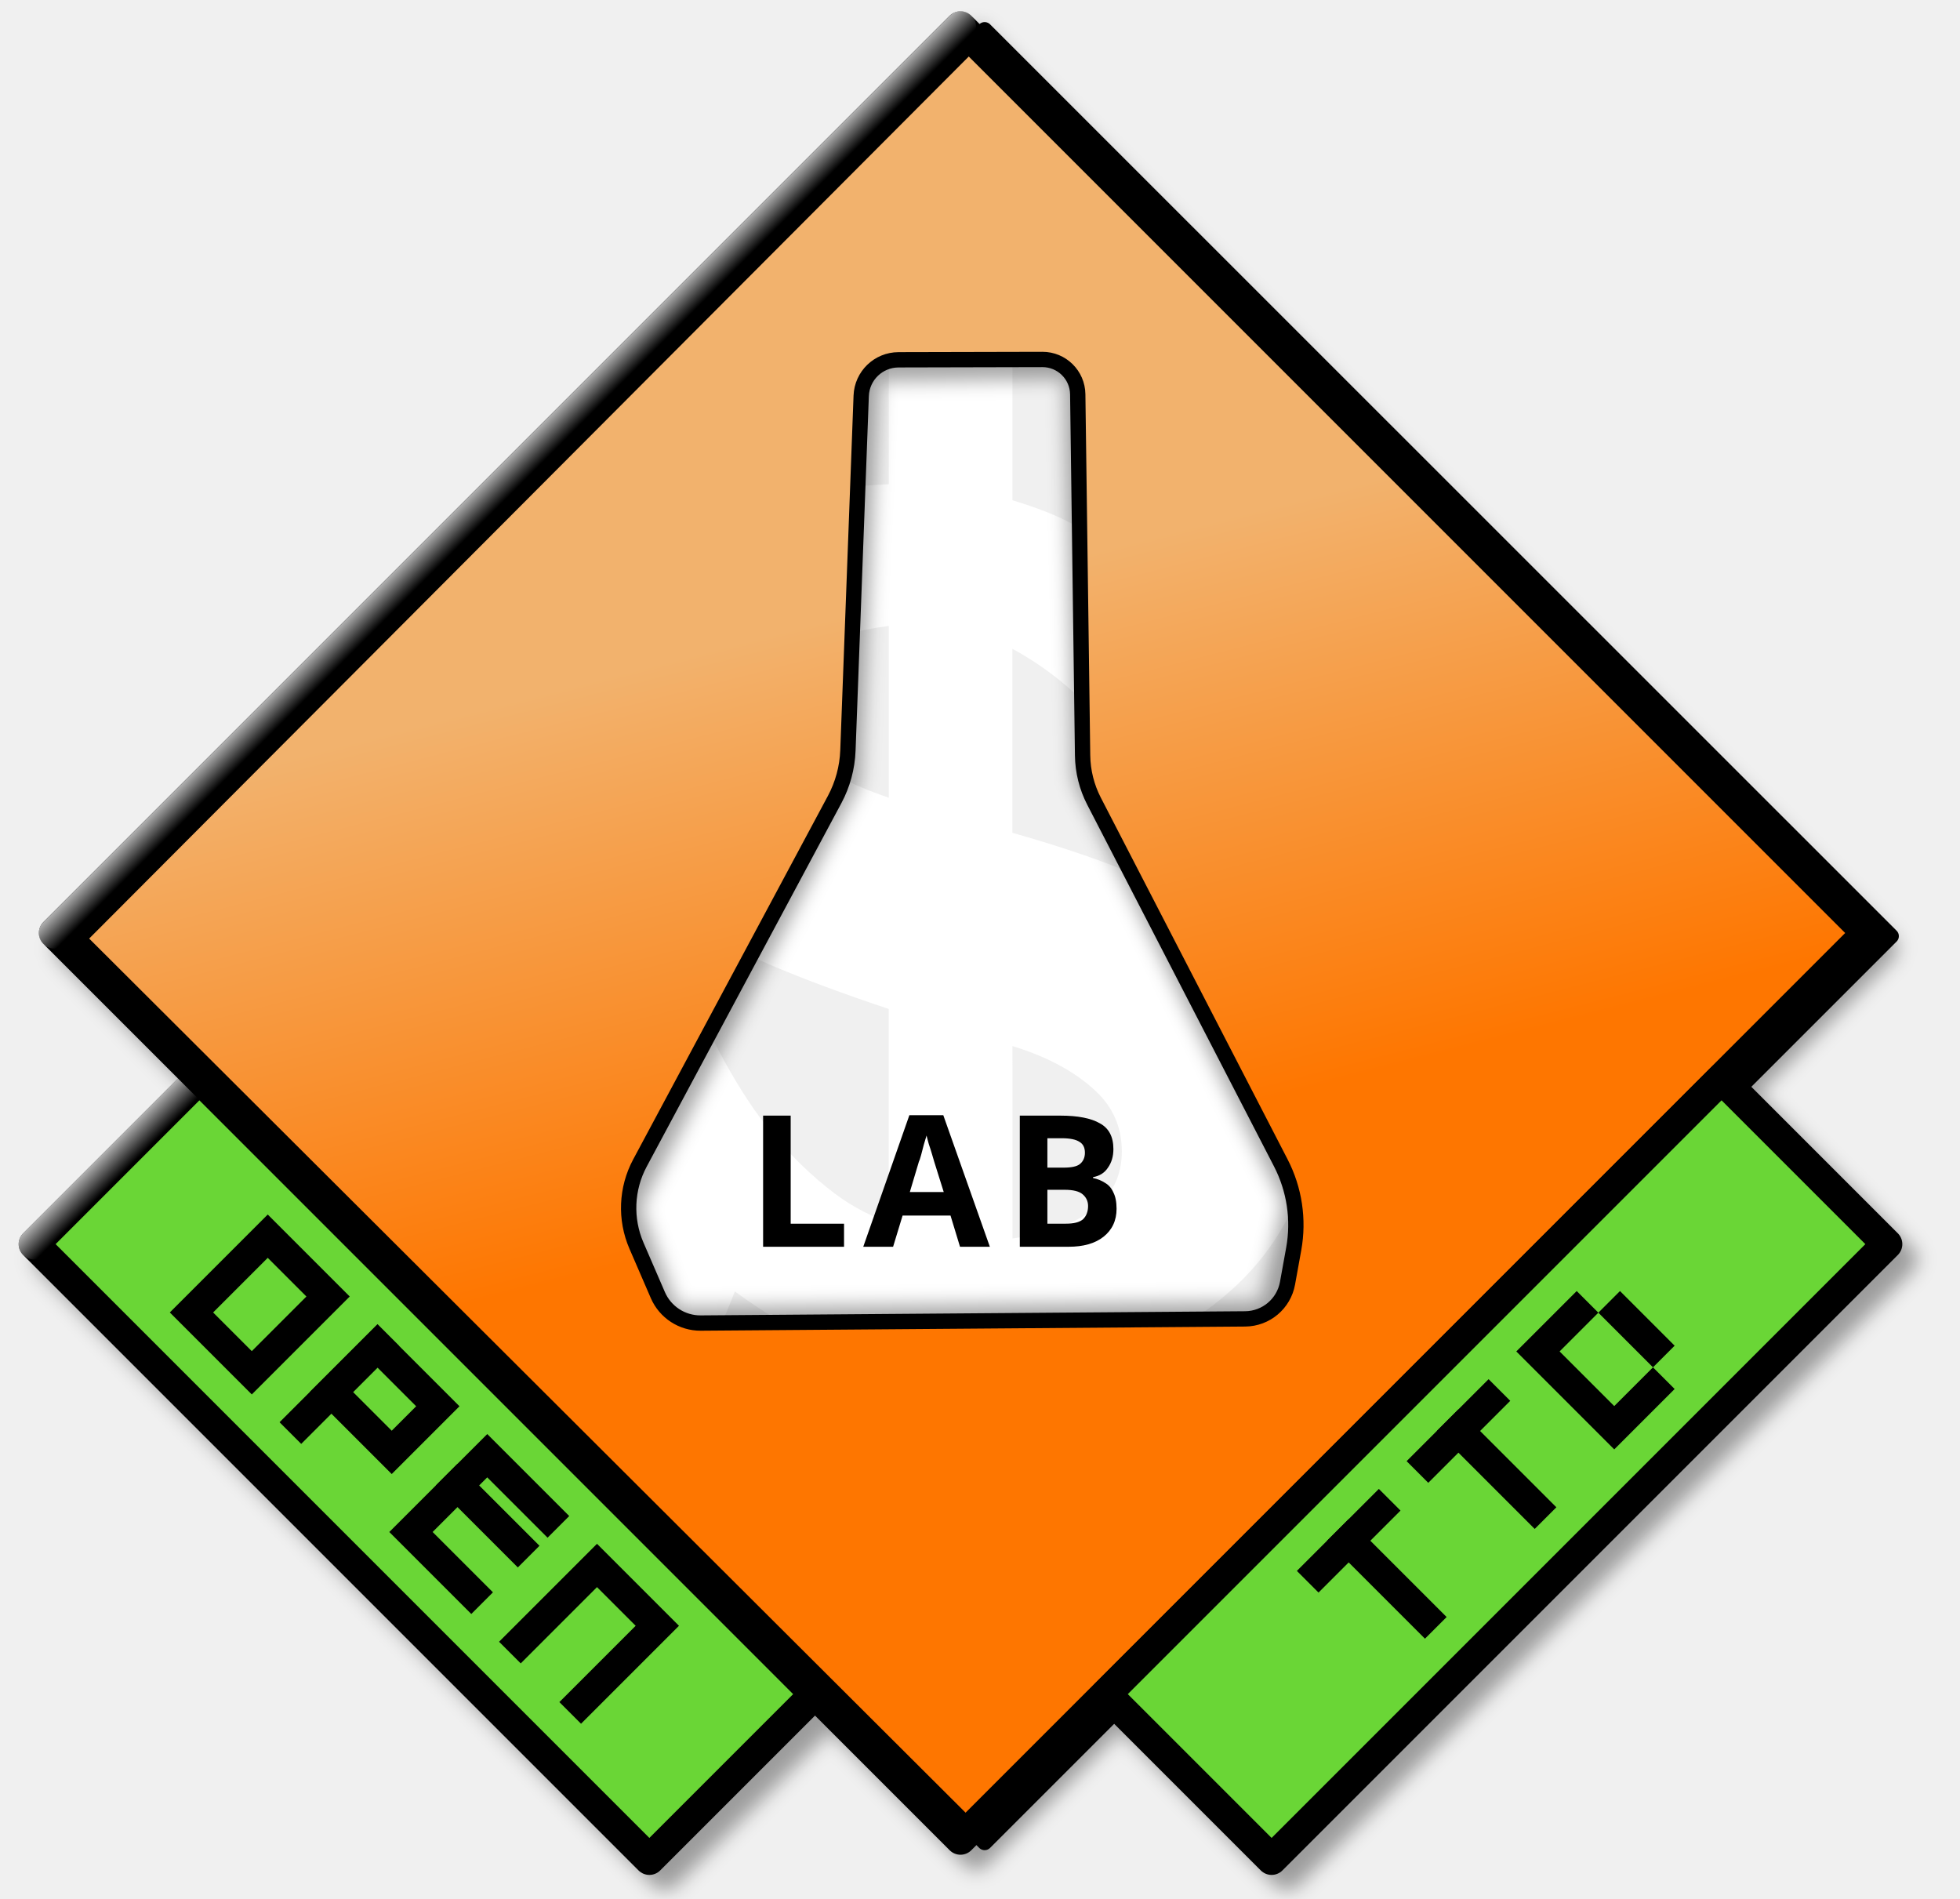
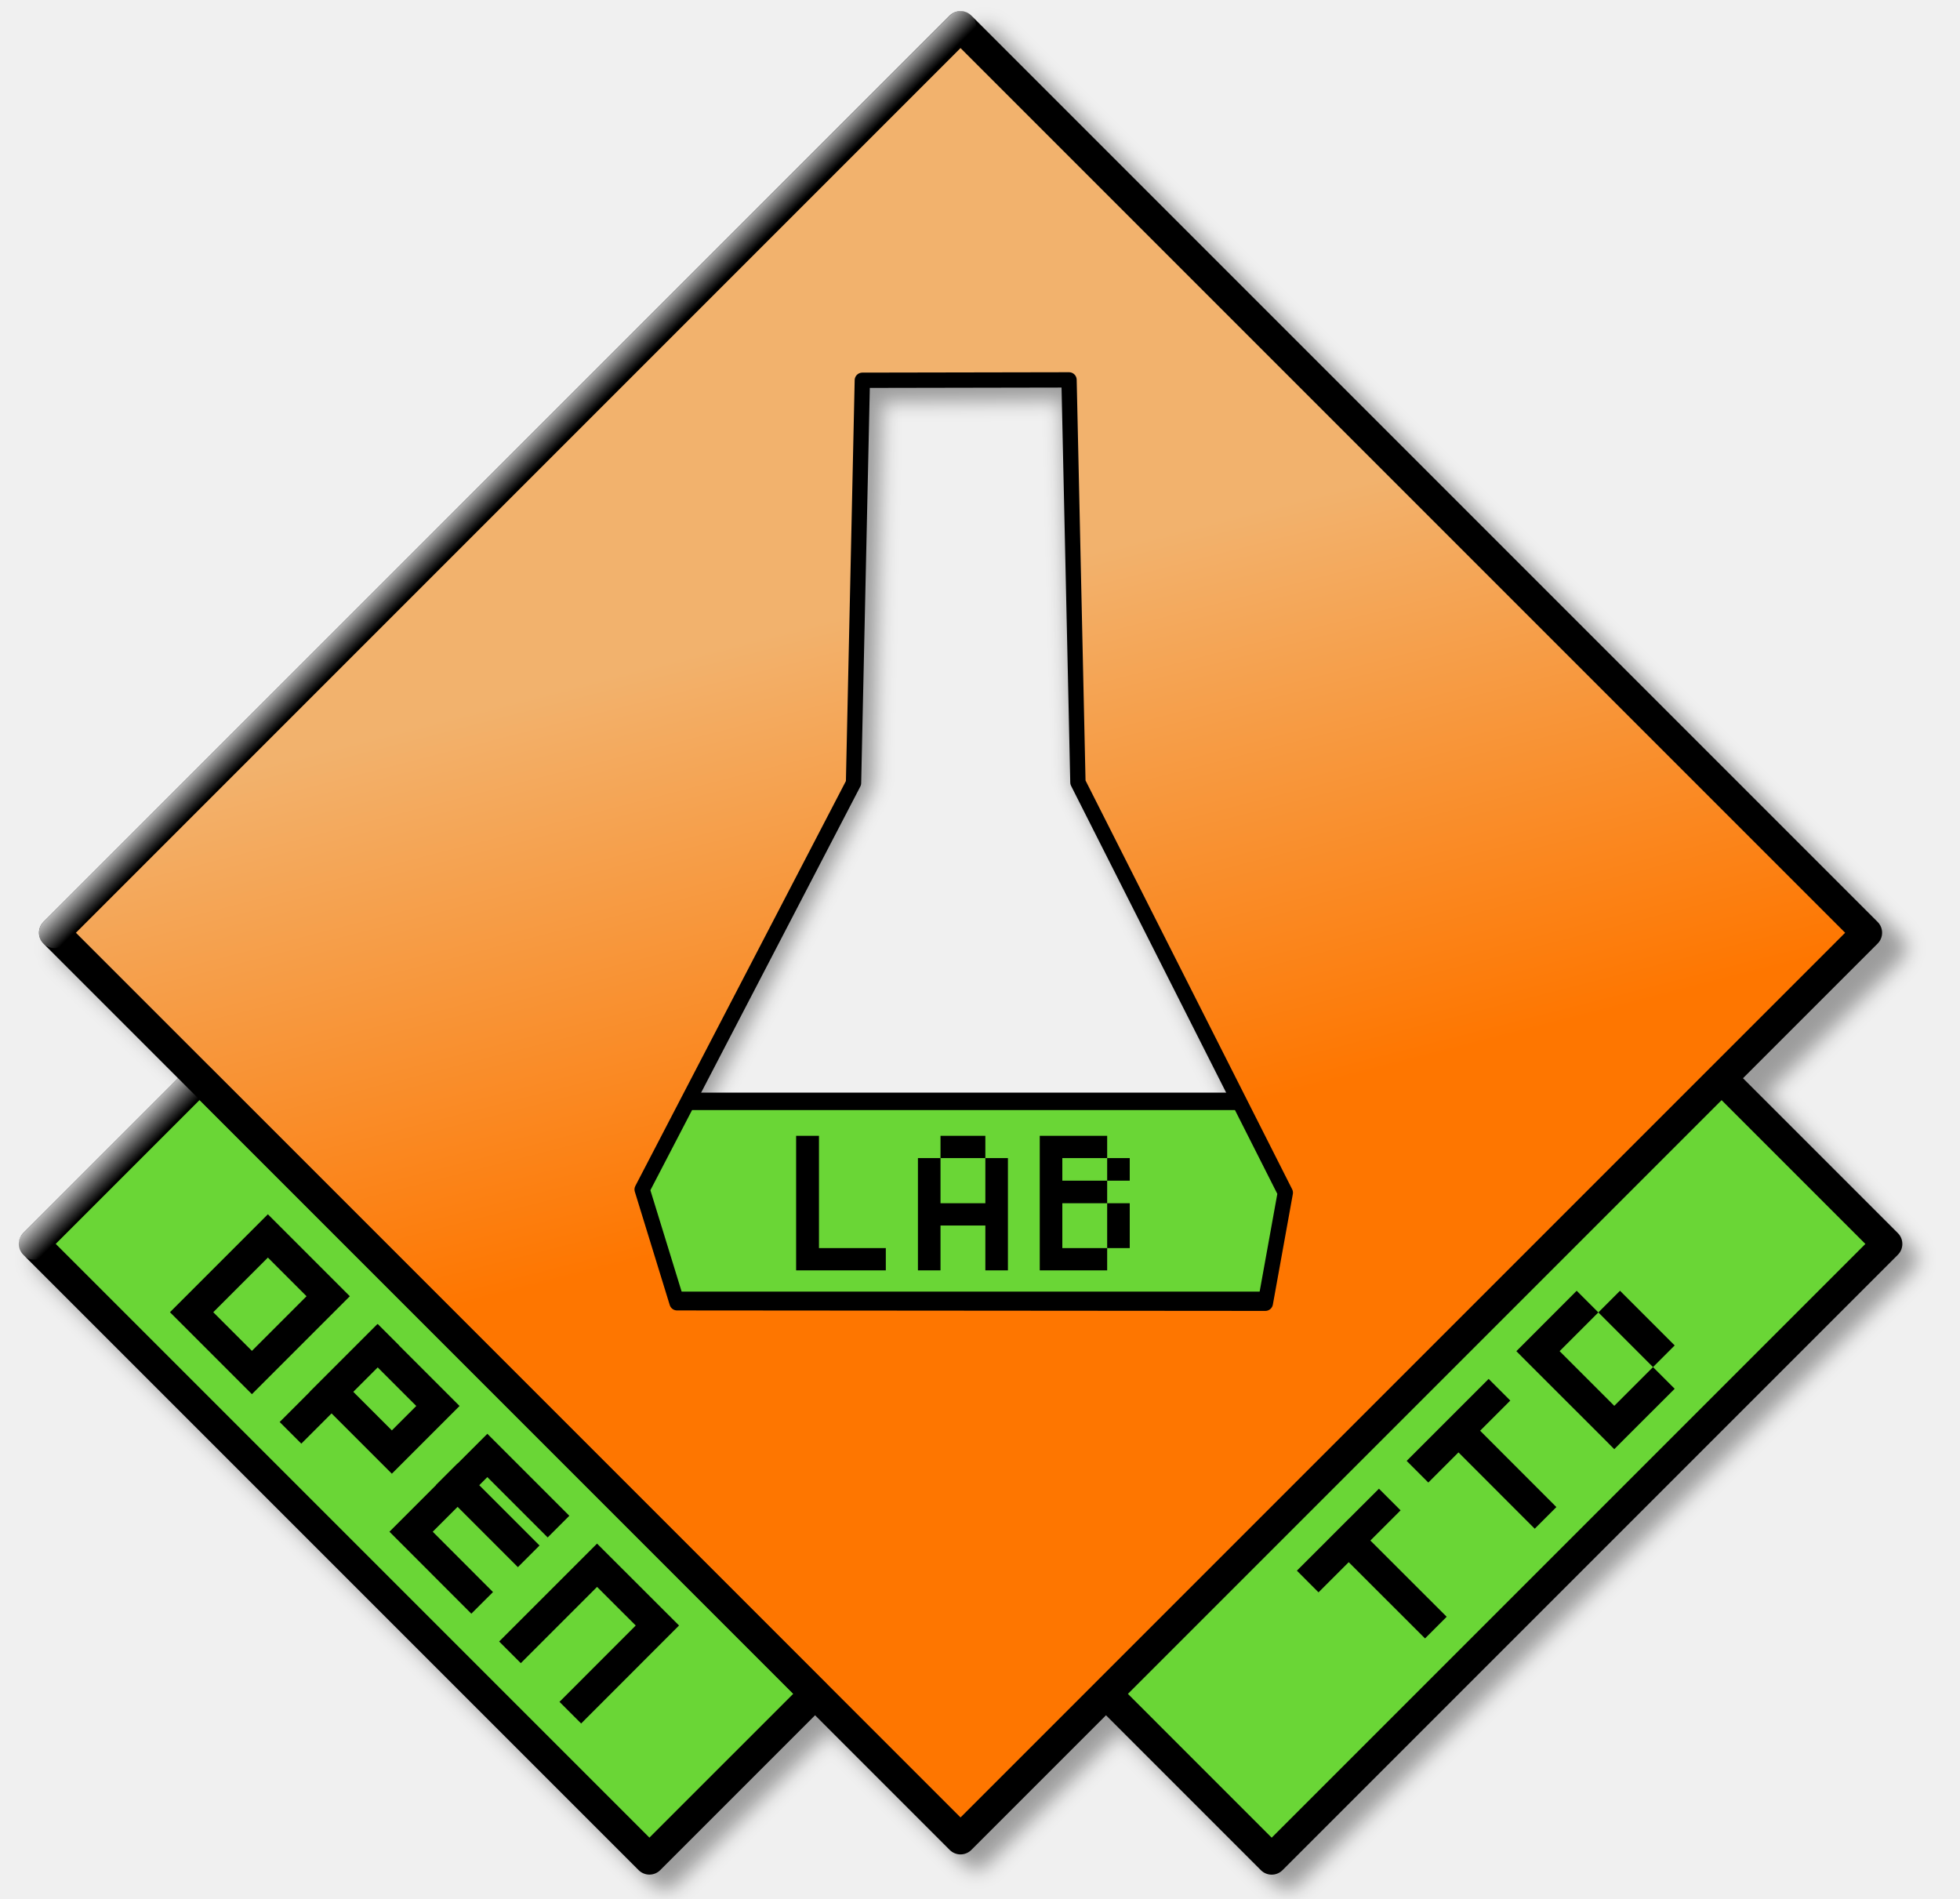
- <svg xmlns="http://www.w3.org/2000/svg" xmlns:xlink="http://www.w3.org/1999/xlink" width="256" height="248" viewBox="0 0 67.733 65.617" version="1.1" id="svg3925">
-   <defs id="defs3922">
-     <filter id="filter3566" x="-0.012" y="-0.012" width="1.024" height="1.024">
-       <feGaussianBlur id="feGaussianBlur3568" stdDeviation="1.224" />
+ <svg xmlns="http://www.w3.org/2000/svg" xmlns:xlink="http://www.w3.org/1999/xlink" width="256" height="248" viewBox="0 0 67.73 65.62">
+   <defs>
+     <linearGradient x1="136.33" y1="151.17" x2="117.66" y2="78.46" id="d" xlink:href="#a" gradientUnits="userSpaceOnUse" />
+     <linearGradient id="a">
+       <stop style="stop-color:#fe7600;stop-opacity:1" offset="0" />
+       <stop style="stop-color:#f2b26d;stop-opacity:1" offset="1" />
+     </linearGradient>
+     <linearGradient x1="312.62" y1="468.59" x2="315.22" y2="471.18" id="e" xlink:href="#b" gradientUnits="userSpaceOnUse" gradientTransform="translate(-2.26 40.46)" />
+     <linearGradient id="b">
+       <stop style="stop-color:#fff;stop-opacity:1" offset="0" />
+       <stop style="stop-color:#fff;stop-opacity:0" offset="1" />
+     </linearGradient>
+     <linearGradient x1="312.62" y1="468.59" x2="315.22" y2="471.18" id="f" xlink:href="#b" gradientUnits="userSpaceOnUse" gradientTransform="translate(.36 -.15)" />
+     <filter id="c" x="-.01" y="-.01" width="1.02" height="1.02">
+       <feGaussianBlur stdDeviation="1.22" />
    </filter>
-     <linearGradient x1="136.328" y1="151.168" x2="117.661" y2="78.463" id="linearGradient3571" xlink:href="#linearGradient3421" gradientUnits="userSpaceOnUse" />
-     <linearGradient id="linearGradient3421">
-       <stop style="stop-color:#fe7600;stop-opacity:1" offset="0" id="stop3423" />
-       <stop style="stop-color:#f2b26d;stop-opacity:1" offset="1" id="stop3425" />
-     </linearGradient>
-     <linearGradient x1="312.623" y1="468.587" x2="315.217" y2="471.181" id="linearGradient3406" xlink:href="#linearGradient3269" gradientUnits="userSpaceOnUse" gradientTransform="translate(-2.264319,40.45524)" />
-     <linearGradient id="linearGradient3269">
-       <stop style="stop-color:#ffffff;stop-opacity:1" offset="0" id="stop3271" />
-       <stop style="stop-color:#ffffff;stop-opacity:0" offset="1" id="stop3273" />
-     </linearGradient>
-     <linearGradient x1="312.623" y1="468.587" x2="315.217" y2="471.181" id="linearGradient3336" xlink:href="#linearGradient3269" gradientUnits="userSpaceOnUse" gradientTransform="translate(0.3591922,-0.1487874)" />
  </defs>
-   <g id="layer1">
-     <path id="path2127" style="fill:#ffffff;stroke-width:0.265" d="m 30.714,11.797 v 4.936 c -2.184,0.089 -4.034,0.524 -5.54,1.306 -1.505,0.782 -2.682,1.839 -3.531,3.167 -0.849,1.328 -1.273,2.711 -1.273,4.142 0,1.254 0.346,2.496 1.025,3.721 0.679,1.225 1.606,2.228 2.786,3.018 1.181,0.79 3.359,1.716 6.532,2.778 v 7.375 c -0.767,-0.266 -1.476,-0.668 -2.125,-1.199 -0.886,-0.708 -1.681,-1.547 -2.39,-2.514 -0.708,-0.967 -1.448,-2.286 -2.216,-3.969 l -4.233,1.017 2.175,11.666 h 2.414 l 1.058,-2.613 c 1.845,1.343 3.619,2.214 5.316,2.613 v 5.73 h 4.275 v -5.358 c 2.051,-0.148 3.883,-0.672 5.507,-1.579 1.623,-0.908 2.854,-2.04 3.688,-3.39 0.834,-1.35 1.248,-2.756 1.248,-4.217 -3e-5,-1.358 -0.349,-2.666 -1.05,-3.927 -0.701,-1.262 -1.714,-2.328 -3.043,-3.192 -1.328,-0.863 -3.443,-1.704 -6.35,-2.53 v -6.358 c 2.361,1.284 4.072,3.309 5.135,6.069 l 4.068,-1.174 -2.588,-10.029 h -2.414 l -0.835,1.571 c -0.738,-0.457 -1.326,-0.785 -1.761,-0.984 -0.435,-0.199 -0.969,-0.395 -1.604,-0.587 v -5.49 z m 0,9.831 v 5.937 c -1.387,-0.472 -2.345,-0.994 -2.869,-1.554 -0.524,-0.561 -0.785,-1.139 -0.785,-1.745 -10e-6,-0.723 0.36,-1.344 1.083,-1.86 0.502,-0.354 1.361,-0.615 2.571,-0.777 z m 4.275,14.519 c 1.299,0.398 2.301,0.964 3.01,1.687 0.517,0.546 0.769,1.199 0.769,1.951 -2e-5,0.856 -0.339,1.532 -1.025,2.034 -0.686,0.502 -1.602,0.828 -2.753,0.976 z" />
-     <g transform="matrix(0.2645833,0,0,0.2645833,-65.35198,-108.0458)" id="layer1-4">
-       <path d="m 127.344,3.469 c -0.483,0.024 -0.948,0.226 -1.312,0.594 L 7.656,122.406 c -0.781,0.781 -0.781,2.063 0,2.844 L 25.25,142.844 5,163.094 c -0.781,0.781 -0.781,2.031 0,2.812 l 80.406,80.406 c 0.781,0.781 2.031,0.781 2.812,0 l 20.25,-20.25 17.594,17.594 c 0.781,0.781 2.031,0.781 2.812,0 l 17.562,-17.562 20.219,20.219 c 0.781,0.781 2.063,0.781 2.844,0 l 80.375,-80.406 c 0.781,-0.781 0.781,-2.031 0,-2.812 L 229.656,142.875 247.25,125.281 c 0.781,-0.781 0.781,-2.063 0,-2.844 L 128.875,4.062 c -0.042,-0.046 -0.11,-0.114 -0.156,-0.156 -0.399,-0.33 -0.892,-0.461 -1.375,-0.438 z M 38.771,1.106 7.451,32.511 m 107.347,17.327 24.266,-0.355 1.202,52.555 27.355,55.09 -3.049,12.879 -76.112,0.692 -4.747,-12.988 28.637,-55.503 z" transform="translate(247,408.3622)" style="opacity:1;fill:#000000;fill-opacity:0.35;fill-rule:evenodd;stroke:none;stroke-width:4;stroke-linecap:round;stroke-linejoin:round;stroke-miterlimit:4;stroke-dasharray:none;stroke-dashoffset:0;stroke-opacity:1;filter:url(#filter3566)" id="path3453" />
-       <path id="rect3418" style="opacity:1;fill:url(#linearGradient3571);fill-opacity:1;fill-rule:evenodd;stroke:#000000;stroke-width:2;stroke-linecap:round;stroke-linejoin:round;stroke-miterlimit:4;stroke-dasharray:none;stroke-dashoffset:0;stroke-opacity:1" d="M 128.606,3.885 10.231,122.581 128.606,240.635 247.012,122.26 Z m -11.249,43.105 18.793,-0.043 a 4.605,4.605 44.549 0 1 4.615,4.543 l 0.635,47.178 a 13.396,13.396 75.958 0 0 1.492,5.967 l 24.398,47.244 a 17.643,17.643 81.47 0 1 1.685,11.236 l -0.81,4.477 a 5.666,5.666 139.907 0 1 -5.532,4.658 l -71.109,0.544 a 6.052,6.052 33.081 0 1 -5.601,-3.648 l -2.793,-6.453 a 12.419,12.419 92.389 0 1 0.45,-10.796 l 25.43,-47.472 a 14.735,14.735 105.162 0 0 1.736,-6.406 l 1.736,-46.323 a 4.887,4.887 136.008 0 1 4.872,-4.704 z" transform="translate(247,408.3622)" />
-       <rect width="113.674" height="30.563" x="581.443" y="195.298" transform="rotate(45)" style="opacity:1;fill:#6ad636;fill-opacity:1;fill-rule:evenodd;stroke:#000000;stroke-width:4;stroke-linecap:round;stroke-linejoin:round;stroke-miterlimit:4;stroke-dasharray:none;stroke-dashoffset:0;stroke-opacity:1" id="rect3277" />
-       <path d="m 271.41,548.045 -21.37,21.37 c -0.517,0.503 -0.724,1.245 -0.54,1.943 0.183,0.698 0.728,1.242 1.426,1.426 0.698,0.183 1.44,-0.023 1.943,-0.54 l 21.916,-21.916 z" style="opacity:0.7;fill:url(#linearGradient3406);fill-opacity:1;fill-rule:evenodd;stroke:none;stroke-width:4;stroke-linecap:round;stroke-linejoin:round;stroke-miterlimit:4;stroke-dashoffset:0;stroke-opacity:1" id="path3404" />
-       <rect width="167.414" height="167.414" x="554.573" y="27.849" transform="rotate(45)" style="opacity:1;fill:none;fill-opacity:1;fill-rule:evenodd;stroke:#000000;stroke-width:4;stroke-linecap:round;stroke-linejoin:round;stroke-miterlimit:4;stroke-dasharray:none;stroke-dashoffset:0;stroke-opacity:1" id="rect2251" />
-       <path d="m 373.712,410.238 c -0.81,-0.629 -1.965,-0.543 -2.674,0.199 l -118.374,118.374 c -0.517,0.503 -0.724,1.245 -0.54,1.943 0.183,0.698 0.728,1.242 1.426,1.426 0.698,0.183 1.44,-0.023 1.943,-0.54 l 118.374,-118.374 c 0.421,-0.402 0.646,-0.968 0.617,-1.549 -0.03,-0.582 -0.311,-1.121 -0.771,-1.478 z" style="opacity:0.7;fill:url(#linearGradient3336);fill-opacity:1;fill-rule:evenodd;stroke:none;stroke-width:4;stroke-linecap:round;stroke-linejoin:round;stroke-miterlimit:4;stroke-dashoffset:0;stroke-opacity:1" id="path3256" />
-       <rect width="113.674" height="30.563" x="54.719" y="-752.585" transform="rotate(135)" style="opacity:1;fill:#6ad636;fill-opacity:1;fill-rule:evenodd;stroke:#000000;stroke-width:4;stroke-linecap:round;stroke-linejoin:round;stroke-miterlimit:4;stroke-dasharray:none;stroke-dashoffset:0;stroke-opacity:1" id="rect3279" />
-       <rect width="11.143" height="14.09" x="602.299" y="203.534" transform="rotate(45)" style="fill:none;fill-opacity:1;fill-rule:evenodd;stroke:#000000;stroke-width:4;stroke-linecap:round;stroke-linejoin:miter;stroke-miterlimit:4;stroke-dasharray:none;stroke-dashoffset:0;stroke-opacity:1" id="rect3291" />
-       <rect width="11.143" height="8.515" x="622.572" y="203.534" transform="rotate(45)" style="fill:none;fill-opacity:1;fill-rule:evenodd;stroke:#000000;stroke-width:4;stroke-linecap:round;stroke-linejoin:miter;stroke-miterlimit:4;stroke-dasharray:none;stroke-dashoffset:0;stroke-opacity:1" id="rect3293" />
-       <path d="m 308.555,616.323 -7.879,-7.879 9.963,-9.963 7.879,7.879" style="fill:none;fill-opacity:1;fill-rule:evenodd;stroke:#000000;stroke-width:4;stroke-linecap:square;stroke-linejoin:miter;stroke-miterlimit:4;stroke-dashoffset:0;stroke-opacity:1" id="rect3295" />
-       <path d="m 315.011,622.778 9.963,-9.963 7.879,7.879 -9.963,9.963" style="fill:none;fill-opacity:1;fill-rule:evenodd;stroke:#000000;stroke-width:4;stroke-linecap:square;stroke-linejoin:miter;stroke-miterlimit:4;stroke-dashoffset:0;stroke-opacity:1" id="rect3297" />
-       <path d="m 445.046,584.863 1.414,1.414 9.966,9.966 1.414,1.414 1.414,-1.414 6.474,-6.474 -2.828,-2.828 2.828,-2.828 -7.137,-7.137 -2.828,2.828 -2.828,-2.828 -6.474,6.474 z m 5.657,0 5.06,-5.06 7.137,7.137 -5.06,5.06 z" style="fill:#000000;fill-opacity:1;fill-rule:evenodd;stroke:none;stroke-width:4;stroke-linecap:round;stroke-linejoin:miter;stroke-miterlimit:4;stroke-dasharray:none;stroke-dashoffset:0;stroke-opacity:1" id="rect3347" />
-       <path d="m 427.094,605.648 -7.879,7.879" style="fill:none;fill-opacity:1;fill-rule:evenodd;stroke:#000000;stroke-width:4;stroke-linecap:square;stroke-linejoin:round;stroke-miterlimit:4;stroke-dashoffset:0;stroke-opacity:1" id="rect3343" />
-       <path d="m 433.117,619.551 -9.963,-9.963" style="fill:none;fill-opacity:1;fill-rule:evenodd;stroke:#000000;stroke-width:4;stroke-linecap:square;stroke-linejoin:round;stroke-miterlimit:4;stroke-dashoffset:0;stroke-opacity:1" id="path3352" />
-       <path d="m 441.429,591.313 -7.879,7.879" style="fill:none;fill-opacity:1;fill-rule:evenodd;stroke:#000000;stroke-width:4;stroke-linecap:square;stroke-linejoin:round;stroke-miterlimit:4;stroke-dashoffset:0;stroke-opacity:1" id="path3364" />
-       <path d="m 447.452,605.216 -9.963,-9.963" style="fill:none;fill-opacity:1;fill-rule:evenodd;stroke:#000000;stroke-width:4;stroke-linecap:square;stroke-linejoin:round;stroke-miterlimit:4;stroke-dashoffset:0;stroke-opacity:1" id="path3366" />
-       <path d="m 296.304,584.145 -9.963,9.963" style="fill:none;fill-opacity:1;fill-rule:evenodd;stroke:#000000;stroke-width:4;stroke-linecap:square;stroke-linejoin:round;stroke-miterlimit:4;stroke-dashoffset:0;stroke-opacity:1" id="rect3380" />
-       <path d="m 306.754,602.365 7.879,7.879" style="fill:none;fill-opacity:1;fill-rule:evenodd;stroke:#000000;stroke-width:4;stroke-linecap:square;stroke-linejoin:miter;stroke-miterlimit:4;stroke-dashoffset:0;stroke-opacity:1" id="path3384" />
-     </g>
-     <text xml:space="preserve" style="font-style:normal;font-variant:normal;font-weight:bold;font-stretch:normal;font-size:6.35px;font-family:'American Typewriter';-inkscape-font-specification:'American Typewriter, Bold';font-variant-ligatures:normal;font-variant-caps:normal;font-variant-numeric:normal;font-variant-east-asian:normal;letter-spacing:0.45px;stroke-width:0.265" x="25.793" y="43.083" id="text5">
-       <tspan id="tspan5" style="font-style:normal;font-variant:normal;font-weight:bold;font-stretch:normal;font-size:6.35px;font-family:'American Typewriter';-inkscape-font-specification:'American Typewriter, Bold';font-variant-ligatures:normal;font-variant-caps:normal;font-variant-numeric:normal;font-variant-east-asian:normal;letter-spacing:0.45px;stroke-width:0.265" x="25.793" y="43.083">LAB</tspan>
-     </text>
+   <g transform="translate(-65.35 -108.05) scale(.26458)">
+     <path d="M128.52 3.47c-.49.02-.95.22-1.32.6L7.66 122.4a2.02 2.02 0 0 0 0 2.84l18.76 17.6L5 163.08a1.98 1.98 0 0 0 0 2.82l80.4 80.4a2 2 0 0 0 2.82 0l20.25-20.25 17.6 17.6c.77.78 2.02.78 2.8 0l17.57-17.57 20.22 20.22c.78.78 2.06.78 2.84 0l80.38-80.4a2 2 0 0 0 0-2.82l-19.05-20.22 17.6-17.59c.77-.78.77-2.06 0-2.84L130.04 4.06a2.78 2.78 0 0 0-.16-.15c-.4-.33-.9-.47-1.37-.44zm10.15 48.86 1.3 49.94 27 53.74-2.56 13.4-74.35-.6-3.6-13.22 27.65-53.1 1.13-49.97z" style="opacity:1;fill:#000;fill-opacity:.35;fill-rule:evenodd;stroke:none;stroke-width:4;stroke-linecap:round;stroke-linejoin:round;stroke-miterlimit:4;stroke-dasharray:none;stroke-dashoffset:0;stroke-opacity:1;filter:url(#c)" transform="translate(247 408.36)" />
+     <rect style="fill:#6ad636;fill-opacity:1;stroke:#000;stroke-width:2.278;stroke-dasharray:none;stroke-opacity:1" width="88.14" height="25.99" x="329.04" y="552.23" ry="0" />
+     <path style="opacity:1;fill:url(#d);fill-opacity:1;fill-rule:evenodd;stroke:#000;stroke-width:2;stroke-linecap:round;stroke-linejoin:round;stroke-miterlimit:4;stroke-dasharray:none;stroke-dashoffset:0;stroke-opacity:1" d="M125.44 3.47 7.06 121.84l118.38 118.38 118.4-118.38Zm14.18 46.17 1.16 52.57 27.09 53.59-2.61 14.44-76.84-.06-4.56-14.8 27.61-53.09 1.15-52.6z" transform="translate(247 408.36)" />
+     <path transform="rotate(45)" style="opacity:1;fill:#6ad636;fill-opacity:1;fill-rule:evenodd;stroke:#000;stroke-width:4;stroke-linecap:round;stroke-linejoin:round;stroke-miterlimit:4;stroke-dasharray:none;stroke-dashoffset:0;stroke-opacity:1" d="M581.44 195.3h113.67v30.56H581.44z" />
+     <path d="m271.41 548.05-21.37 21.37a2 2 0 1 0 2.83 2.82l21.91-21.91z" style="opacity:.7;fill:url(#e);fill-opacity:1;fill-rule:evenodd;stroke:none;stroke-width:4;stroke-linecap:round;stroke-linejoin:round;stroke-miterlimit:4;stroke-dashoffset:0;stroke-opacity:1" />
+     <path transform="rotate(45)" style="opacity:1;fill:none;fill-opacity:1;fill-rule:evenodd;stroke:#000;stroke-width:4;stroke-linecap:round;stroke-linejoin:round;stroke-miterlimit:4;stroke-dasharray:none;stroke-dashoffset:0;stroke-opacity:1" d="M554.57 27.85h167.41v167.41H554.57z" />
+     <path d="M373.71 410.24a2 2 0 0 0-2.67.2L252.66 528.8a2 2 0 1 0 2.83 2.83l118.38-118.37a2 2 0 0 0-.16-3.03z" style="opacity:.7;fill:url(#f);fill-opacity:1;fill-rule:evenodd;stroke:none;stroke-width:4;stroke-linecap:round;stroke-linejoin:round;stroke-miterlimit:4;stroke-dashoffset:0;stroke-opacity:1" />
+     <path transform="rotate(135)" style="opacity:1;fill:#6ad636;fill-opacity:1;fill-rule:evenodd;stroke:#000;stroke-width:4;stroke-linecap:round;stroke-linejoin:round;stroke-miterlimit:4;stroke-dasharray:none;stroke-dashoffset:0;stroke-opacity:1" d="M54.72-752.59h113.67v30.56H54.72z" />
+     <path transform="rotate(45)" style="fill:none;fill-opacity:1;fill-rule:evenodd;stroke:#000;stroke-width:4;stroke-linecap:round;stroke-linejoin:miter;stroke-miterlimit:4;stroke-dasharray:none;stroke-dashoffset:0;stroke-opacity:1" d="M602.3 203.53h11.14v14.09H602.3zm20.27 0h11.14v8.51h-11.14z" />
+     <path d="m308.55 616.32-7.87-7.88 9.96-9.96 7.88 7.88m-3.51 16.42 9.96-9.96 7.88 7.87-9.96 9.97" style="fill:none;fill-opacity:1;fill-rule:evenodd;stroke:#000;stroke-width:4;stroke-linecap:square;stroke-linejoin:miter;stroke-miterlimit:4;stroke-dashoffset:0;stroke-opacity:1" />
+     <path d="m445.05 584.86 1.41 1.42 9.97 9.96 1.41 1.42 1.41-1.42 6.48-6.47-2.83-2.83 2.83-2.83-7.14-7.14-2.83 2.83-2.83-2.83-6.47 6.48zm5.65 0 5.06-5.06 7.14 7.14-5.06 5.06z" style="fill:#000;fill-opacity:1;fill-rule:evenodd;stroke:none;stroke-width:4;stroke-linecap:round;stroke-linejoin:miter;stroke-miterlimit:4;stroke-dasharray:none;stroke-dashoffset:0;stroke-opacity:1" />
+     <path d="m427.1 605.65-7.89 7.88m13.91 6.02-9.97-9.96m18.28-18.28-7.88 7.88m13.9 6.03-9.96-9.97m-141.19-11.1-9.96 9.96" style="fill:none;fill-opacity:1;fill-rule:evenodd;stroke:#000;stroke-width:4;stroke-linecap:square;stroke-linejoin:round;stroke-miterlimit:4;stroke-dashoffset:0;stroke-opacity:1" />
+     <path d="m306.75 602.36 7.88 7.88" style="fill:none;fill-opacity:1;fill-rule:evenodd;stroke:#000;stroke-width:4;stroke-linecap:square;stroke-linejoin:miter;stroke-miterlimit:4;stroke-dashoffset:0;stroke-opacity:1" />
+     <path style="fill:none" d="M378.6 541.03h17.03v16.67H378.6z" />
+     <path style="fill:none" d="M370.8 546.7h14.19v.35H370.8z" />
+     <path style="fill:none" d="M365.48 539.96h23.77v13.12h-23.77z" />
+     <path style="fill:none" d="M322.91 515.13h63.85v29.8h-63.85z" />
  </g>
+   <path d="M27.51 39.25v4.65h3.1v-.77H28.3v-3.88h-.78zm4.99 0v.77h1.55v-.77H32.5zm1.55.77v1.56H32.5v-1.56h-.78v3.88h.78v-1.55h1.55v1.55h.78v-3.88h-.78zm1.88-.77v4.65h2.33v-.77h-1.55v-1.55h1.55v-.78h-1.55v-.78h1.55v-.77h-2.33zm2.33.77v.78h.78v-.78h-.78zm0 1.56v1.55h.78v-1.55h-.78z" />
</svg>
